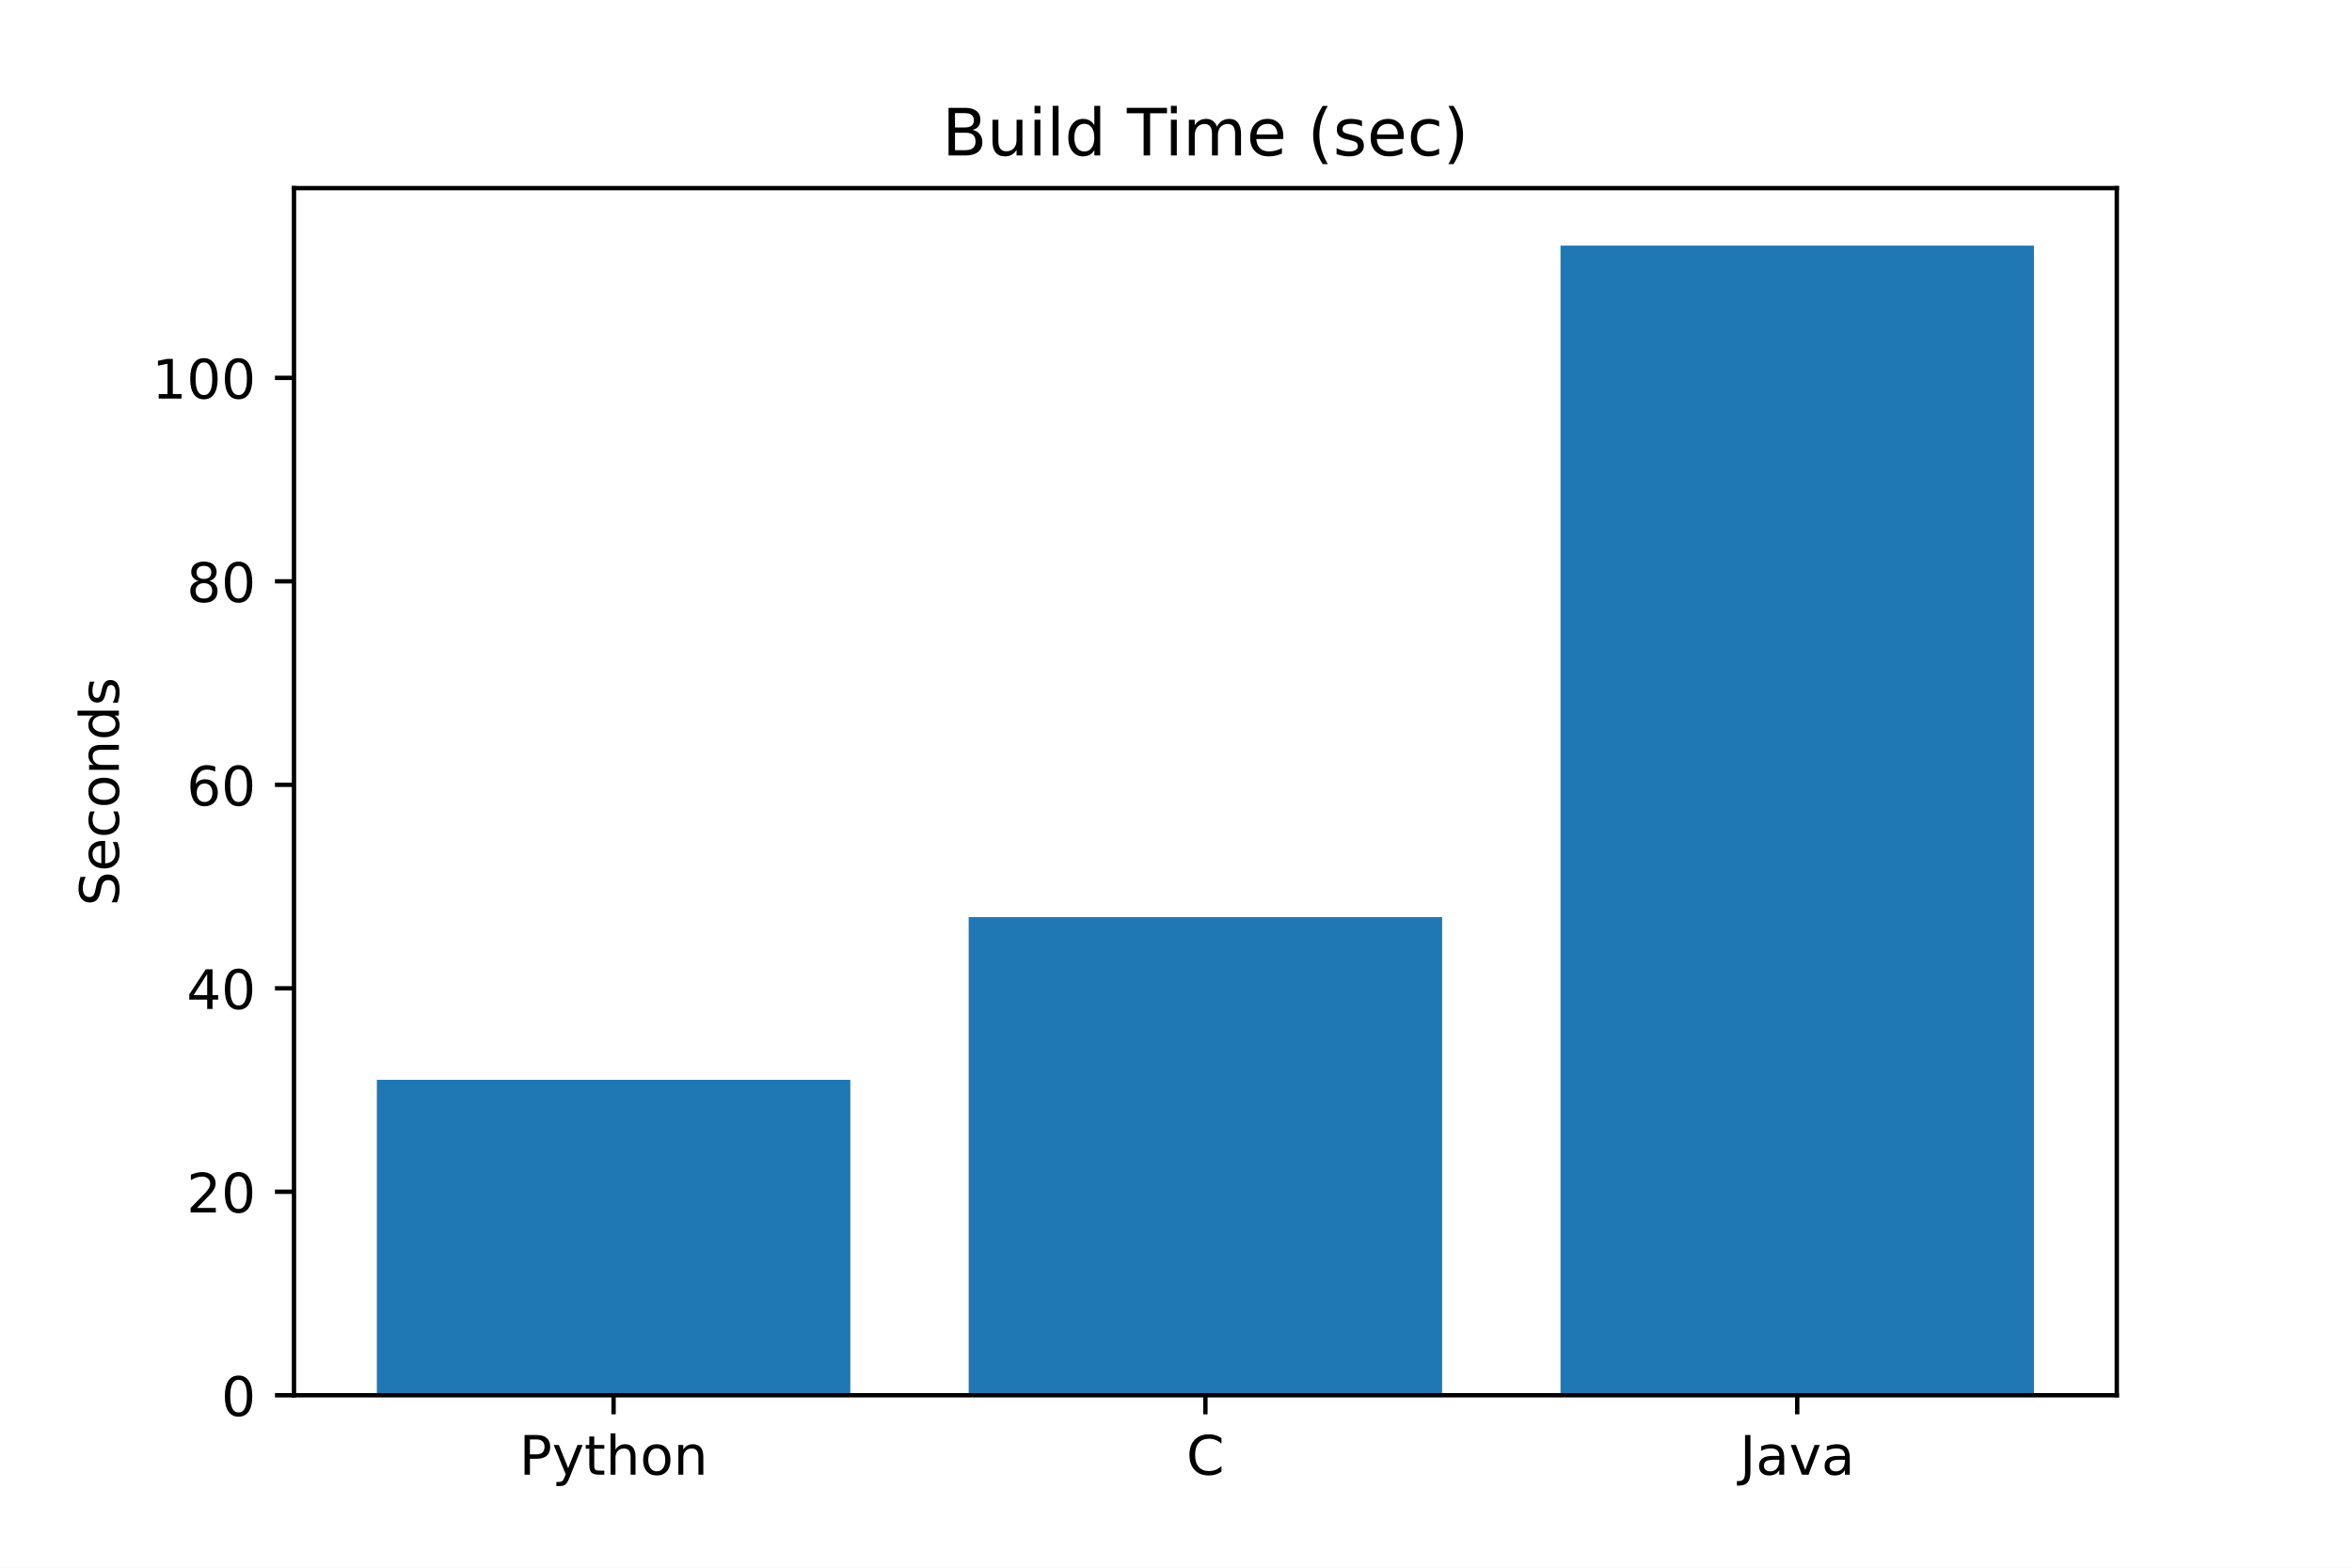
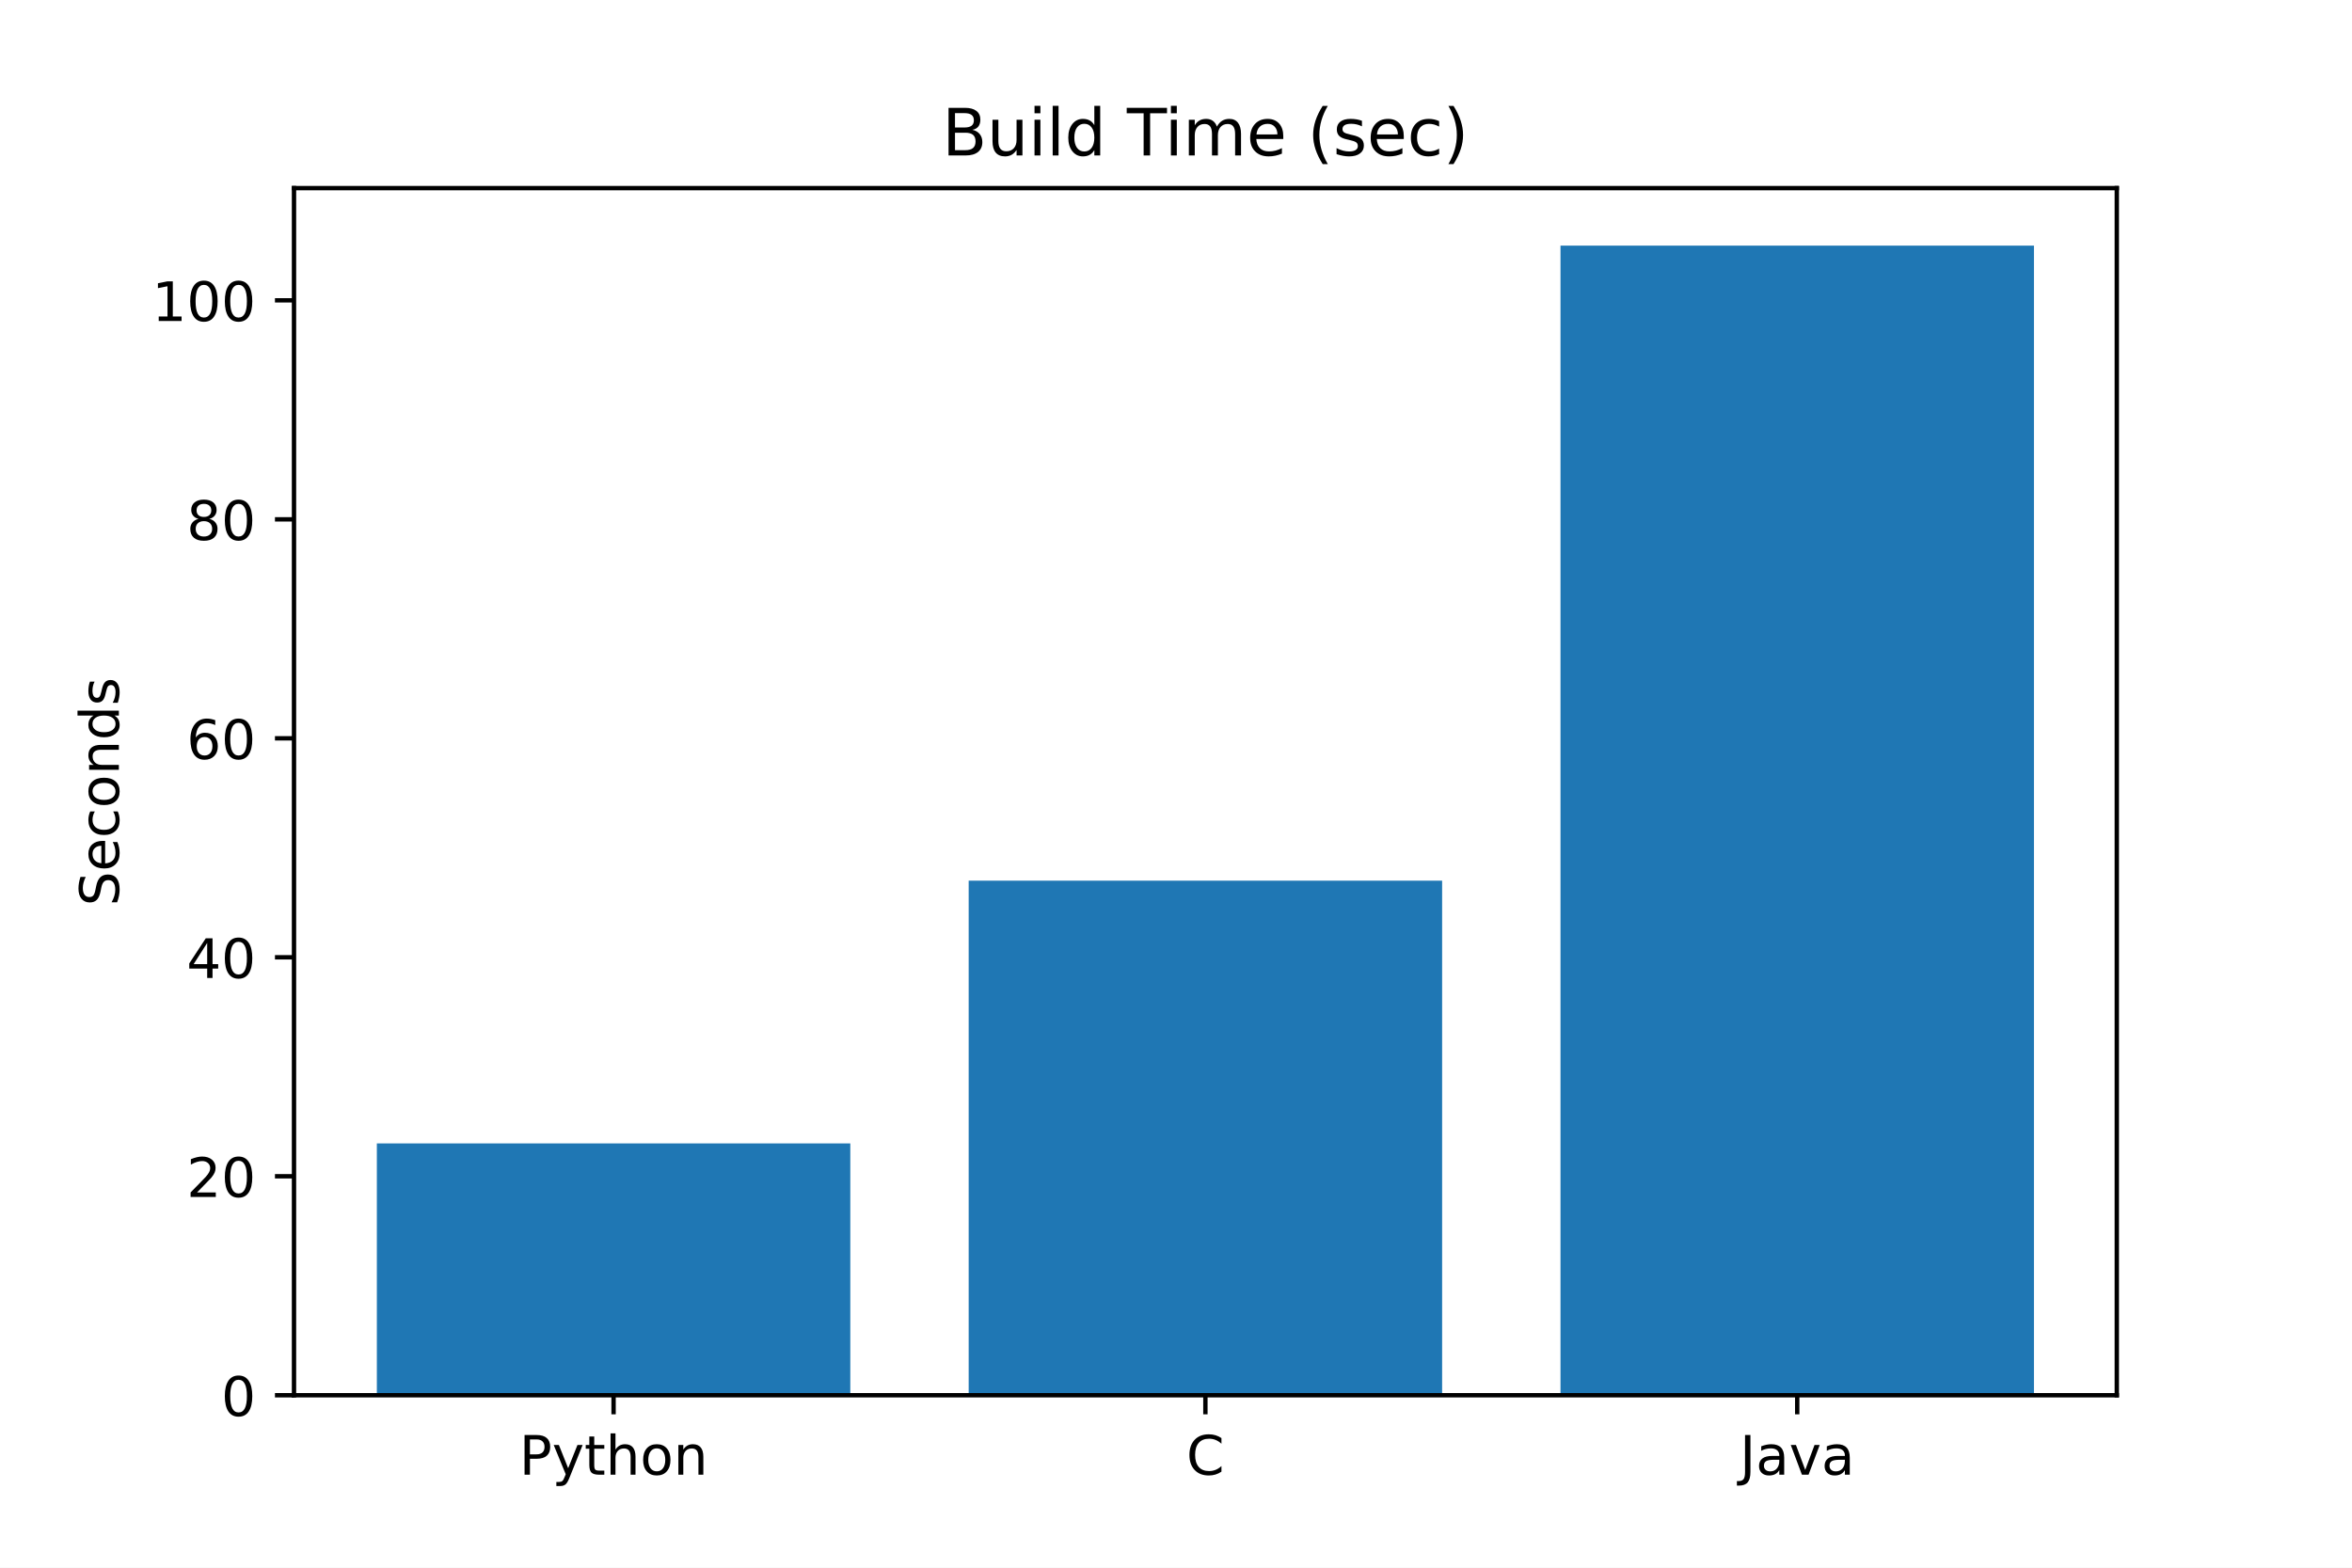
<svg xmlns="http://www.w3.org/2000/svg" xmlns:xlink="http://www.w3.org/1999/xlink" width="432pt" height="288pt" viewBox="0 0 432 288" version="1.1">
  <defs>
    <style type="text/css">*{stroke-linejoin: round; stroke-linecap: butt}</style>
  </defs>
  <g id="figure_1">
    <g id="patch_1">
      <path d="M 0 288  L 432 288  L 432 0  L 0 0  z " style="fill: #ffffff" />
    </g>
    <g id="axes_1">
      <g id="patch_2">
        <path d="M 54 256.32  L 388.8 256.32  L 388.8 34.56  L 54 34.56  z " style="fill: #ffffff" />
      </g>
      <g id="patch_3">
-         <path d="M 69.218 256.32  L 156.179 256.32  L 156.179 198.38  L 69.218 198.38  z " clip-path="url(#p2477143ba7)" style="fill: #1f77b4" />
+         <path d="M 69.218 256.32  L 156.179 256.32  L 156.179 210.057  L 69.218 210.057  z " clip-path="url(#pb81dfab6d7)" style="fill: #1f77b4" />
      </g>
      <g id="patch_4">
-         <path d="M 177.919 256.32  L 264.881 256.32  L 264.881 168.476  L 177.919 168.476  z " clip-path="url(#p2477143ba7)" style="fill: #1f77b4" />
+         <path d="M 177.919 256.32  L 264.881 256.32  L 264.881 161.783  L 177.919 161.783  z " clip-path="url(#pb81dfab6d7)" style="fill: #1f77b4" />
      </g>
      <g id="patch_5">
-         <path d="M 286.621 256.32  L 373.582 256.32  L 373.582 45.12  L 286.621 45.12  z " clip-path="url(#p2477143ba7)" style="fill: #1f77b4" />
+         <path d="M 286.621 256.32  L 373.582 256.32  L 373.582 45.12  L 286.621 45.12  z " clip-path="url(#pb81dfab6d7)" style="fill: #1f77b4" />
      </g>
      <g id="matplotlib.axis_1">
        <g id="xtick_1">
          <g id="line2d_1">
            <defs>
-               <path id="m572231b821" d="M 0 0  L 0 3.5  " style="stroke: #000000; stroke-width: 0.8" />
+               <path id="m10f1862207" d="M 0 0  L 0 3.5  " style="stroke: #000000; stroke-width: 0.8" />
            </defs>
            <g>
-               <use xlink:href="#m572231b821" x="112.699" y="256.32" style="stroke: #000000; stroke-width: 0.8" />
+               <use xlink:href="#m10f1862207" x="112.699" y="256.32" style="stroke: #000000; stroke-width: 0.8" />
            </g>
          </g>
          <g id="text_1">
            <g transform="translate(95.36745 270.9184) scale(0.1 -0.1)">
              <defs>
                <path id="DejaVuSans-50" d="M 1259 4147  L 1259 2394  L 2053 2394  Q 2494 2394 2734 2622  Q 2975 2850 2975 3272  Q 2975 3691 2734 3919  Q 2494 4147 2053 4147  L 1259 4147  z M 628 4666  L 2053 4666  Q 2838 4666 3239 4311  Q 3641 3956 3641 3272  Q 3641 2581 3239 2228  Q 2838 1875 2053 1875  L 1259 1875  L 1259 0  L 628 0  L 628 4666  z " transform="scale(0.015625)" />
                <path id="DejaVuSans-79" d="M 2059 -325  Q 1816 -950 1584 -1140  Q 1353 -1331 966 -1331  L 506 -1331  L 506 -850  L 844 -850  Q 1081 -850 1212 -737  Q 1344 -625 1503 -206  L 1606 56  L 191 3500  L 800 3500  L 1894 763  L 2988 3500  L 3597 3500  L 2059 -325  z " transform="scale(0.015625)" />
                <path id="DejaVuSans-74" d="M 1172 4494  L 1172 3500  L 2356 3500  L 2356 3053  L 1172 3053  L 1172 1153  Q 1172 725 1289 603  Q 1406 481 1766 481  L 2356 481  L 2356 0  L 1766 0  Q 1100 0 847 248  Q 594 497 594 1153  L 594 3053  L 172 3053  L 172 3500  L 594 3500  L 594 4494  L 1172 4494  z " transform="scale(0.015625)" />
                <path id="DejaVuSans-68" d="M 3513 2113  L 3513 0  L 2938 0  L 2938 2094  Q 2938 2591 2744 2837  Q 2550 3084 2163 3084  Q 1697 3084 1428 2787  Q 1159 2491 1159 1978  L 1159 0  L 581 0  L 581 4863  L 1159 4863  L 1159 2956  Q 1366 3272 1645 3428  Q 1925 3584 2291 3584  Q 2894 3584 3203 3211  Q 3513 2838 3513 2113  z " transform="scale(0.015625)" />
                <path id="DejaVuSans-6f" d="M 1959 3097  Q 1497 3097 1228 2736  Q 959 2375 959 1747  Q 959 1119 1226 758  Q 1494 397 1959 397  Q 2419 397 2687 759  Q 2956 1122 2956 1747  Q 2956 2369 2687 2733  Q 2419 3097 1959 3097  z M 1959 3584  Q 2709 3584 3137 3096  Q 3566 2609 3566 1747  Q 3566 888 3137 398  Q 2709 -91 1959 -91  Q 1206 -91 779 398  Q 353 888 353 1747  Q 353 2609 779 3096  Q 1206 3584 1959 3584  z " transform="scale(0.015625)" />
                <path id="DejaVuSans-6e" d="M 3513 2113  L 3513 0  L 2938 0  L 2938 2094  Q 2938 2591 2744 2837  Q 2550 3084 2163 3084  Q 1697 3084 1428 2787  Q 1159 2491 1159 1978  L 1159 0  L 581 0  L 581 3500  L 1159 3500  L 1159 2956  Q 1366 3272 1645 3428  Q 1925 3584 2291 3584  Q 2894 3584 3203 3211  Q 3513 2838 3513 2113  z " transform="scale(0.015625)" />
              </defs>
              <use xlink:href="#DejaVuSans-50" />
              <use xlink:href="#DejaVuSans-79" transform="translate(60.30273 0)" />
              <use xlink:href="#DejaVuSans-74" transform="translate(119.4824 0)" />
              <use xlink:href="#DejaVuSans-68" transform="translate(158.6914 0)" />
              <use xlink:href="#DejaVuSans-6f" transform="translate(222.0703 0)" />
              <use xlink:href="#DejaVuSans-6e" transform="translate(283.252 0)" />
            </g>
          </g>
        </g>
        <g id="xtick_2">
          <g id="line2d_2">
            <g>
-               <use xlink:href="#m572231b821" x="221.4" y="256.32" style="stroke: #000000; stroke-width: 0.8" />
+               <use xlink:href="#m10f1862207" x="221.4" y="256.32" style="stroke: #000000; stroke-width: 0.8" />
            </g>
          </g>
          <g id="text_2">
            <g transform="translate(217.9086 270.9184) scale(0.1 -0.1)">
              <defs>
                <path id="DejaVuSans-43" d="M 4122 4306  L 4122 3641  Q 3803 3938 3442 4084  Q 3081 4231 2675 4231  Q 1875 4231 1450 3742  Q 1025 3253 1025 2328  Q 1025 1406 1450 917  Q 1875 428 2675 428  Q 3081 428 3442 575  Q 3803 722 4122 1019  L 4122 359  Q 3791 134 3420 21  Q 3050 -91 2638 -91  Q 1578 -91 968 557  Q 359 1206 359 2328  Q 359 3453 968 4101  Q 1578 4750 2638 4750  Q 3056 4750 3426 4639  Q 3797 4528 4122 4306  z " transform="scale(0.015625)" />
              </defs>
              <use xlink:href="#DejaVuSans-43" />
            </g>
          </g>
        </g>
        <g id="xtick_3">
          <g id="line2d_3">
            <g>
-               <use xlink:href="#m572231b821" x="330.101" y="256.32" style="stroke: #000000; stroke-width: 0.8" />
+               <use xlink:href="#m10f1862207" x="330.101" y="256.32" style="stroke: #000000; stroke-width: 0.8" />
            </g>
          </g>
          <g id="text_3">
            <g transform="translate(319.5388 270.9184) scale(0.1 -0.1)">
              <defs>
                <path id="DejaVuSans-4a" d="M 628 4666  L 1259 4666  L 1259 325  Q 1259 -519 939 -900  Q 619 -1281 -91 -1281  L -331 -1281  L -331 -750  L -134 -750  Q 284 -750 456 -515  Q 628 -281 628 325  L 628 4666  z " transform="scale(0.015625)" />
                <path id="DejaVuSans-61" d="M 2194 1759  Q 1497 1759 1228 1600  Q 959 1441 959 1056  Q 959 750 1161 570  Q 1363 391 1709 391  Q 2188 391 2477 730  Q 2766 1069 2766 1631  L 2766 1759  L 2194 1759  z M 3341 1997  L 3341 0  L 2766 0  L 2766 531  Q 2569 213 2275 61  Q 1981 -91 1556 -91  Q 1019 -91 701 211  Q 384 513 384 1019  Q 384 1609 779 1909  Q 1175 2209 1959 2209  L 2766 2209  L 2766 2266  Q 2766 2663 2505 2880  Q 2244 3097 1772 3097  Q 1472 3097 1187 3025  Q 903 2953 641 2809  L 641 3341  Q 956 3463 1253 3523  Q 1550 3584 1831 3584  Q 2591 3584 2966 3190  Q 3341 2797 3341 1997  z " transform="scale(0.015625)" />
                <path id="DejaVuSans-76" d="M 191 3500  L 800 3500  L 1894 563  L 2988 3500  L 3597 3500  L 2284 0  L 1503 0  L 191 3500  z " transform="scale(0.015625)" />
              </defs>
              <use xlink:href="#DejaVuSans-4a" />
              <use xlink:href="#DejaVuSans-61" transform="translate(29.49219 0)" />
              <use xlink:href="#DejaVuSans-76" transform="translate(90.77148 0)" />
              <use xlink:href="#DejaVuSans-61" transform="translate(149.9512 0)" />
            </g>
          </g>
        </g>
      </g>
      <g id="matplotlib.axis_2">
        <g id="ytick_1">
          <g id="line2d_4">
            <defs>
-               <path id="mbc5d6e04b7" d="M 0 0  L -3.5 0  " style="stroke: #000000; stroke-width: 0.8" />
+               <path id="m458937b77f" d="M 0 0  L -3.5 0  " style="stroke: #000000; stroke-width: 0.8" />
            </defs>
            <g>
-               <use xlink:href="#mbc5d6e04b7" x="54" y="256.32" style="stroke: #000000; stroke-width: 0.8" />
+               <use xlink:href="#m458937b77f" x="54" y="256.32" style="stroke: #000000; stroke-width: 0.8" />
            </g>
          </g>
          <g id="text_4">
            <g transform="translate(40.6375 260.1192) scale(0.1 -0.1)">
              <defs>
                <path id="DejaVuSans-30" d="M 2034 4250  Q 1547 4250 1301 3770  Q 1056 3291 1056 2328  Q 1056 1369 1301 889  Q 1547 409 2034 409  Q 2525 409 2770 889  Q 3016 1369 3016 2328  Q 3016 3291 2770 3770  Q 2525 4250 2034 4250  z M 2034 4750  Q 2819 4750 3233 4129  Q 3647 3509 3647 2328  Q 3647 1150 3233 529  Q 2819 -91 2034 -91  Q 1250 -91 836 529  Q 422 1150 422 2328  Q 422 3509 836 4129  Q 1250 4750 2034 4750  z " transform="scale(0.015625)" />
              </defs>
              <use xlink:href="#DejaVuSans-30" />
            </g>
          </g>
        </g>
        <g id="ytick_2">
          <g id="line2d_5">
            <g>
-               <use xlink:href="#mbc5d6e04b7" x="54" y="218.939" style="stroke: #000000; stroke-width: 0.8" />
+               <use xlink:href="#m458937b77f" x="54" y="216.091" style="stroke: #000000; stroke-width: 0.8" />
            </g>
          </g>
          <g id="text_5">
-             <g transform="translate(34.275 222.7387) scale(0.1 -0.1)">
+             <g transform="translate(34.275 219.8906) scale(0.1 -0.1)">
              <defs>
                <path id="DejaVuSans-32" d="M 1228 531  L 3431 531  L 3431 0  L 469 0  L 469 531  Q 828 903 1448 1529  Q 2069 2156 2228 2338  Q 2531 2678 2651 2914  Q 2772 3150 2772 3378  Q 2772 3750 2511 3984  Q 2250 4219 1831 4219  Q 1534 4219 1204 4116  Q 875 4013 500 3803  L 500 4441  Q 881 4594 1212 4672  Q 1544 4750 1819 4750  Q 2544 4750 2975 4387  Q 3406 4025 3406 3419  Q 3406 3131 3298 2873  Q 3191 2616 2906 2266  Q 2828 2175 2409 1742  Q 1991 1309 1228 531  z " transform="scale(0.015625)" />
              </defs>
              <use xlink:href="#DejaVuSans-32" />
              <use xlink:href="#DejaVuSans-30" transform="translate(63.62305 0)" />
            </g>
          </g>
        </g>
        <g id="ytick_3">
          <g id="line2d_6">
            <g>
-               <use xlink:href="#mbc5d6e04b7" x="54" y="181.559" style="stroke: #000000; stroke-width: 0.8" />
+               <use xlink:href="#m458937b77f" x="54" y="175.863" style="stroke: #000000; stroke-width: 0.8" />
            </g>
          </g>
          <g id="text_6">
-             <g transform="translate(34.275 185.3582) scale(0.1 -0.1)">
+             <g transform="translate(34.275 179.6621) scale(0.1 -0.1)">
              <defs>
                <path id="DejaVuSans-34" d="M 2419 4116  L 825 1625  L 2419 1625  L 2419 4116  z M 2253 4666  L 3047 4666  L 3047 1625  L 3713 1625  L 3713 1100  L 3047 1100  L 3047 0  L 2419 0  L 2419 1100  L 313 1100  L 313 1709  L 2253 4666  z " transform="scale(0.015625)" />
              </defs>
              <use xlink:href="#DejaVuSans-34" />
              <use xlink:href="#DejaVuSans-30" transform="translate(63.62305 0)" />
            </g>
          </g>
        </g>
        <g id="ytick_4">
          <g id="line2d_7">
            <g>
-               <use xlink:href="#mbc5d6e04b7" x="54" y="144.178" style="stroke: #000000; stroke-width: 0.8" />
+               <use xlink:href="#m458937b77f" x="54" y="135.634" style="stroke: #000000; stroke-width: 0.8" />
            </g>
          </g>
          <g id="text_7">
-             <g transform="translate(34.275 147.9776) scale(0.1 -0.1)">
+             <g transform="translate(34.275 139.4335) scale(0.1 -0.1)">
              <defs>
                <path id="DejaVuSans-36" d="M 2113 2584  Q 1688 2584 1439 2293  Q 1191 2003 1191 1497  Q 1191 994 1439 701  Q 1688 409 2113 409  Q 2538 409 2786 701  Q 3034 994 3034 1497  Q 3034 2003 2786 2293  Q 2538 2584 2113 2584  z M 3366 4563  L 3366 3988  Q 3128 4100 2886 4159  Q 2644 4219 2406 4219  Q 1781 4219 1451 3797  Q 1122 3375 1075 2522  Q 1259 2794 1537 2939  Q 1816 3084 2150 3084  Q 2853 3084 3261 2657  Q 3669 2231 3669 1497  Q 3669 778 3244 343  Q 2819 -91 2113 -91  Q 1303 -91 875 529  Q 447 1150 447 2328  Q 447 3434 972 4092  Q 1497 4750 2381 4750  Q 2619 4750 2861 4703  Q 3103 4656 3366 4563  z " transform="scale(0.015625)" />
              </defs>
              <use xlink:href="#DejaVuSans-36" />
              <use xlink:href="#DejaVuSans-30" transform="translate(63.62305 0)" />
            </g>
          </g>
        </g>
        <g id="ytick_5">
          <g id="line2d_8">
            <g>
-               <use xlink:href="#mbc5d6e04b7" x="54" y="106.798" style="stroke: #000000; stroke-width: 0.8" />
+               <use xlink:href="#m458937b77f" x="54" y="95.406" style="stroke: #000000; stroke-width: 0.8" />
            </g>
          </g>
          <g id="text_8">
-             <g transform="translate(34.275 110.5971) scale(0.1 -0.1)">
+             <g transform="translate(34.275 99.20493) scale(0.1 -0.1)">
              <defs>
                <path id="DejaVuSans-38" d="M 2034 2216  Q 1584 2216 1326 1975  Q 1069 1734 1069 1313  Q 1069 891 1326 650  Q 1584 409 2034 409  Q 2484 409 2743 651  Q 3003 894 3003 1313  Q 3003 1734 2745 1975  Q 2488 2216 2034 2216  z M 1403 2484  Q 997 2584 770 2862  Q 544 3141 544 3541  Q 544 4100 942 4425  Q 1341 4750 2034 4750  Q 2731 4750 3128 4425  Q 3525 4100 3525 3541  Q 3525 3141 3298 2862  Q 3072 2584 2669 2484  Q 3125 2378 3379 2068  Q 3634 1759 3634 1313  Q 3634 634 3220 271  Q 2806 -91 2034 -91  Q 1263 -91 848 271  Q 434 634 434 1313  Q 434 1759 690 2068  Q 947 2378 1403 2484  z M 1172 3481  Q 1172 3119 1398 2916  Q 1625 2713 2034 2713  Q 2441 2713 2670 2916  Q 2900 3119 2900 3481  Q 2900 3844 2670 4047  Q 2441 4250 2034 4250  Q 1625 4250 1398 4047  Q 1172 3844 1172 3481  z " transform="scale(0.015625)" />
              </defs>
              <use xlink:href="#DejaVuSans-38" />
              <use xlink:href="#DejaVuSans-30" transform="translate(63.62305 0)" />
            </g>
          </g>
        </g>
        <g id="ytick_6">
          <g id="line2d_9">
            <g>
-               <use xlink:href="#mbc5d6e04b7" x="54" y="69.417" style="stroke: #000000; stroke-width: 0.8" />
+               <use xlink:href="#m458937b77f" x="54" y="55.177" style="stroke: #000000; stroke-width: 0.8" />
            </g>
          </g>
          <g id="text_9">
-             <g transform="translate(27.9125 73.21656) scale(0.1 -0.1)">
+             <g transform="translate(27.9125 58.97636) scale(0.1 -0.1)">
              <defs>
                <path id="DejaVuSans-31" d="M 794 531  L 1825 531  L 1825 4091  L 703 3866  L 703 4441  L 1819 4666  L 2450 4666  L 2450 531  L 3481 531  L 3481 0  L 794 0  L 794 531  z " transform="scale(0.015625)" />
              </defs>
              <use xlink:href="#DejaVuSans-31" />
              <use xlink:href="#DejaVuSans-30" transform="translate(63.62305 0)" />
              <use xlink:href="#DejaVuSans-30" transform="translate(127.2461 0)" />
            </g>
          </g>
        </g>
        <g id="text_10">
          <g transform="translate(21.83281 166.447) rotate(-90) scale(0.1 -0.1)">
            <defs>
              <path id="DejaVuSans-53" d="M 3425 4513  L 3425 3897  Q 3066 4069 2747 4153  Q 2428 4238 2131 4238  Q 1616 4238 1336 4038  Q 1056 3838 1056 3469  Q 1056 3159 1242 3001  Q 1428 2844 1947 2747  L 2328 2669  Q 3034 2534 3370 2195  Q 3706 1856 3706 1288  Q 3706 609 3251 259  Q 2797 -91 1919 -91  Q 1588 -91 1214 -16  Q 841 59 441 206  L 441 856  Q 825 641 1194 531  Q 1563 422 1919 422  Q 2459 422 2753 634  Q 3047 847 3047 1241  Q 3047 1584 2836 1778  Q 2625 1972 2144 2069  L 1759 2144  Q 1053 2284 737 2584  Q 422 2884 422 3419  Q 422 4038 858 4394  Q 1294 4750 2059 4750  Q 2388 4750 2728 4690  Q 3069 4631 3425 4513  z " transform="scale(0.015625)" />
              <path id="DejaVuSans-65" d="M 3597 1894  L 3597 1613  L 953 1613  Q 991 1019 1311 708  Q 1631 397 2203 397  Q 2534 397 2845 478  Q 3156 559 3463 722  L 3463 178  Q 3153 47 2828 -22  Q 2503 -91 2169 -91  Q 1331 -91 842 396  Q 353 884 353 1716  Q 353 2575 817 3079  Q 1281 3584 2069 3584  Q 2775 3584 3186 3129  Q 3597 2675 3597 1894  z M 3022 2063  Q 3016 2534 2758 2815  Q 2500 3097 2075 3097  Q 1594 3097 1305 2825  Q 1016 2553 972 2059  L 3022 2063  z " transform="scale(0.015625)" />
              <path id="DejaVuSans-63" d="M 3122 3366  L 3122 2828  Q 2878 2963 2633 3030  Q 2388 3097 2138 3097  Q 1578 3097 1268 2742  Q 959 2388 959 1747  Q 959 1106 1268 751  Q 1578 397 2138 397  Q 2388 397 2633 464  Q 2878 531 3122 666  L 3122 134  Q 2881 22 2623 -34  Q 2366 -91 2075 -91  Q 1284 -91 818 406  Q 353 903 353 1747  Q 353 2603 823 3093  Q 1294 3584 2113 3584  Q 2378 3584 2631 3529  Q 2884 3475 3122 3366  z " transform="scale(0.015625)" />
              <path id="DejaVuSans-64" d="M 2906 2969  L 2906 4863  L 3481 4863  L 3481 0  L 2906 0  L 2906 525  Q 2725 213 2448 61  Q 2172 -91 1784 -91  Q 1150 -91 751 415  Q 353 922 353 1747  Q 353 2572 751 3078  Q 1150 3584 1784 3584  Q 2172 3584 2448 3432  Q 2725 3281 2906 2969  z M 947 1747  Q 947 1113 1208 752  Q 1469 391 1925 391  Q 2381 391 2643 752  Q 2906 1113 2906 1747  Q 2906 2381 2643 2742  Q 2381 3103 1925 3103  Q 1469 3103 1208 2742  Q 947 2381 947 1747  z " transform="scale(0.015625)" />
              <path id="DejaVuSans-73" d="M 2834 3397  L 2834 2853  Q 2591 2978 2328 3040  Q 2066 3103 1784 3103  Q 1356 3103 1142 2972  Q 928 2841 928 2578  Q 928 2378 1081 2264  Q 1234 2150 1697 2047  L 1894 2003  Q 2506 1872 2764 1633  Q 3022 1394 3022 966  Q 3022 478 2636 193  Q 2250 -91 1575 -91  Q 1294 -91 989 -36  Q 684 19 347 128  L 347 722  Q 666 556 975 473  Q 1284 391 1588 391  Q 1994 391 2212 530  Q 2431 669 2431 922  Q 2431 1156 2273 1281  Q 2116 1406 1581 1522  L 1381 1569  Q 847 1681 609 1914  Q 372 2147 372 2553  Q 372 3047 722 3315  Q 1072 3584 1716 3584  Q 2034 3584 2315 3537  Q 2597 3491 2834 3397  z " transform="scale(0.015625)" />
            </defs>
            <use xlink:href="#DejaVuSans-53" />
            <use xlink:href="#DejaVuSans-65" transform="translate(63.47656 0)" />
            <use xlink:href="#DejaVuSans-63" transform="translate(125 0)" />
            <use xlink:href="#DejaVuSans-6f" transform="translate(179.9805 0)" />
            <use xlink:href="#DejaVuSans-6e" transform="translate(241.1621 0)" />
            <use xlink:href="#DejaVuSans-64" transform="translate(304.541 0)" />
            <use xlink:href="#DejaVuSans-73" transform="translate(368.0176 0)" />
          </g>
        </g>
      </g>
      <g id="patch_6">
        <path d="M 54 256.32  L 54 34.56  " style="fill: none; stroke: #000000; stroke-width: 0.8; stroke-linejoin: miter; stroke-linecap: square" />
      </g>
      <g id="patch_7">
        <path d="M 388.8 256.32  L 388.8 34.56  " style="fill: none; stroke: #000000; stroke-width: 0.8; stroke-linejoin: miter; stroke-linecap: square" />
      </g>
      <g id="patch_8">
        <path d="M 54 256.32  L 388.8 256.32  " style="fill: none; stroke: #000000; stroke-width: 0.8; stroke-linejoin: miter; stroke-linecap: square" />
      </g>
      <g id="patch_9">
        <path d="M 54 34.56  L 388.8 34.56  " style="fill: none; stroke: #000000; stroke-width: 0.8; stroke-linejoin: miter; stroke-linecap: square" />
      </g>
      <g id="text_11">
        <g transform="translate(173.0456 28.56) scale(0.12 -0.12)">
          <defs>
            <path id="DejaVuSans-42" d="M 1259 2228  L 1259 519  L 2272 519  Q 2781 519 3026 730  Q 3272 941 3272 1375  Q 3272 1813 3026 2020  Q 2781 2228 2272 2228  L 1259 2228  z M 1259 4147  L 1259 2741  L 2194 2741  Q 2656 2741 2882 2914  Q 3109 3088 3109 3444  Q 3109 3797 2882 3972  Q 2656 4147 2194 4147  L 1259 4147  z M 628 4666  L 2241 4666  Q 2963 4666 3353 4366  Q 3744 4066 3744 3513  Q 3744 3084 3544 2831  Q 3344 2578 2956 2516  Q 3422 2416 3680 2098  Q 3938 1781 3938 1306  Q 3938 681 3513 340  Q 3088 0 2303 0  L 628 0  L 628 4666  z " transform="scale(0.015625)" />
            <path id="DejaVuSans-75" d="M 544 1381  L 544 3500  L 1119 3500  L 1119 1403  Q 1119 906 1312 657  Q 1506 409 1894 409  Q 2359 409 2629 706  Q 2900 1003 2900 1516  L 2900 3500  L 3475 3500  L 3475 0  L 2900 0  L 2900 538  Q 2691 219 2414 64  Q 2138 -91 1772 -91  Q 1169 -91 856 284  Q 544 659 544 1381  z M 1991 3584  L 1991 3584  z " transform="scale(0.015625)" />
            <path id="DejaVuSans-69" d="M 603 3500  L 1178 3500  L 1178 0  L 603 0  L 603 3500  z M 603 4863  L 1178 4863  L 1178 4134  L 603 4134  L 603 4863  z " transform="scale(0.015625)" />
            <path id="DejaVuSans-6c" d="M 603 4863  L 1178 4863  L 1178 0  L 603 0  L 603 4863  z " transform="scale(0.015625)" />
            <path id="DejaVuSans-20" transform="scale(0.015625)" />
            <path id="DejaVuSans-54" d="M -19 4666  L 3928 4666  L 3928 4134  L 2272 4134  L 2272 0  L 1638 0  L 1638 4134  L -19 4134  L -19 4666  z " transform="scale(0.015625)" />
            <path id="DejaVuSans-6d" d="M 3328 2828  Q 3544 3216 3844 3400  Q 4144 3584 4550 3584  Q 5097 3584 5394 3201  Q 5691 2819 5691 2113  L 5691 0  L 5113 0  L 5113 2094  Q 5113 2597 4934 2840  Q 4756 3084 4391 3084  Q 3944 3084 3684 2787  Q 3425 2491 3425 1978  L 3425 0  L 2847 0  L 2847 2094  Q 2847 2600 2669 2842  Q 2491 3084 2119 3084  Q 1678 3084 1418 2786  Q 1159 2488 1159 1978  L 1159 0  L 581 0  L 581 3500  L 1159 3500  L 1159 2956  Q 1356 3278 1631 3431  Q 1906 3584 2284 3584  Q 2666 3584 2933 3390  Q 3200 3197 3328 2828  z " transform="scale(0.015625)" />
            <path id="DejaVuSans-28" d="M 1984 4856  Q 1566 4138 1362 3434  Q 1159 2731 1159 2009  Q 1159 1288 1364 580  Q 1569 -128 1984 -844  L 1484 -844  Q 1016 -109 783 600  Q 550 1309 550 2009  Q 550 2706 781 3412  Q 1013 4119 1484 4856  L 1984 4856  z " transform="scale(0.015625)" />
            <path id="DejaVuSans-29" d="M 513 4856  L 1013 4856  Q 1481 4119 1714 3412  Q 1947 2706 1947 2009  Q 1947 1309 1714 600  Q 1481 -109 1013 -844  L 513 -844  Q 928 -128 1133 580  Q 1338 1288 1338 2009  Q 1338 2731 1133 3434  Q 928 4138 513 4856  z " transform="scale(0.015625)" />
          </defs>
          <use xlink:href="#DejaVuSans-42" />
          <use xlink:href="#DejaVuSans-75" transform="translate(68.60352 0)" />
          <use xlink:href="#DejaVuSans-69" transform="translate(131.9824 0)" />
          <use xlink:href="#DejaVuSans-6c" transform="translate(159.7656 0)" />
          <use xlink:href="#DejaVuSans-64" transform="translate(187.5488 0)" />
          <use xlink:href="#DejaVuSans-20" transform="translate(251.0254 0)" />
          <use xlink:href="#DejaVuSans-54" transform="translate(282.8125 0)" />
          <use xlink:href="#DejaVuSans-69" transform="translate(340.7715 0)" />
          <use xlink:href="#DejaVuSans-6d" transform="translate(368.5547 0)" />
          <use xlink:href="#DejaVuSans-65" transform="translate(465.9668 0)" />
          <use xlink:href="#DejaVuSans-20" transform="translate(527.4902 0)" />
          <use xlink:href="#DejaVuSans-28" transform="translate(559.2773 0)" />
          <use xlink:href="#DejaVuSans-73" transform="translate(598.291 0)" />
          <use xlink:href="#DejaVuSans-65" transform="translate(650.3906 0)" />
          <use xlink:href="#DejaVuSans-63" transform="translate(711.9141 0)" />
          <use xlink:href="#DejaVuSans-29" transform="translate(766.8945 0)" />
        </g>
      </g>
    </g>
  </g>
  <defs>
-     <clipPath id="p2477143ba7">
+     <clipPath id="pb81dfab6d7">
      <rect x="54" y="34.56" width="334.8" height="221.76" />
    </clipPath>
  </defs>
</svg>
